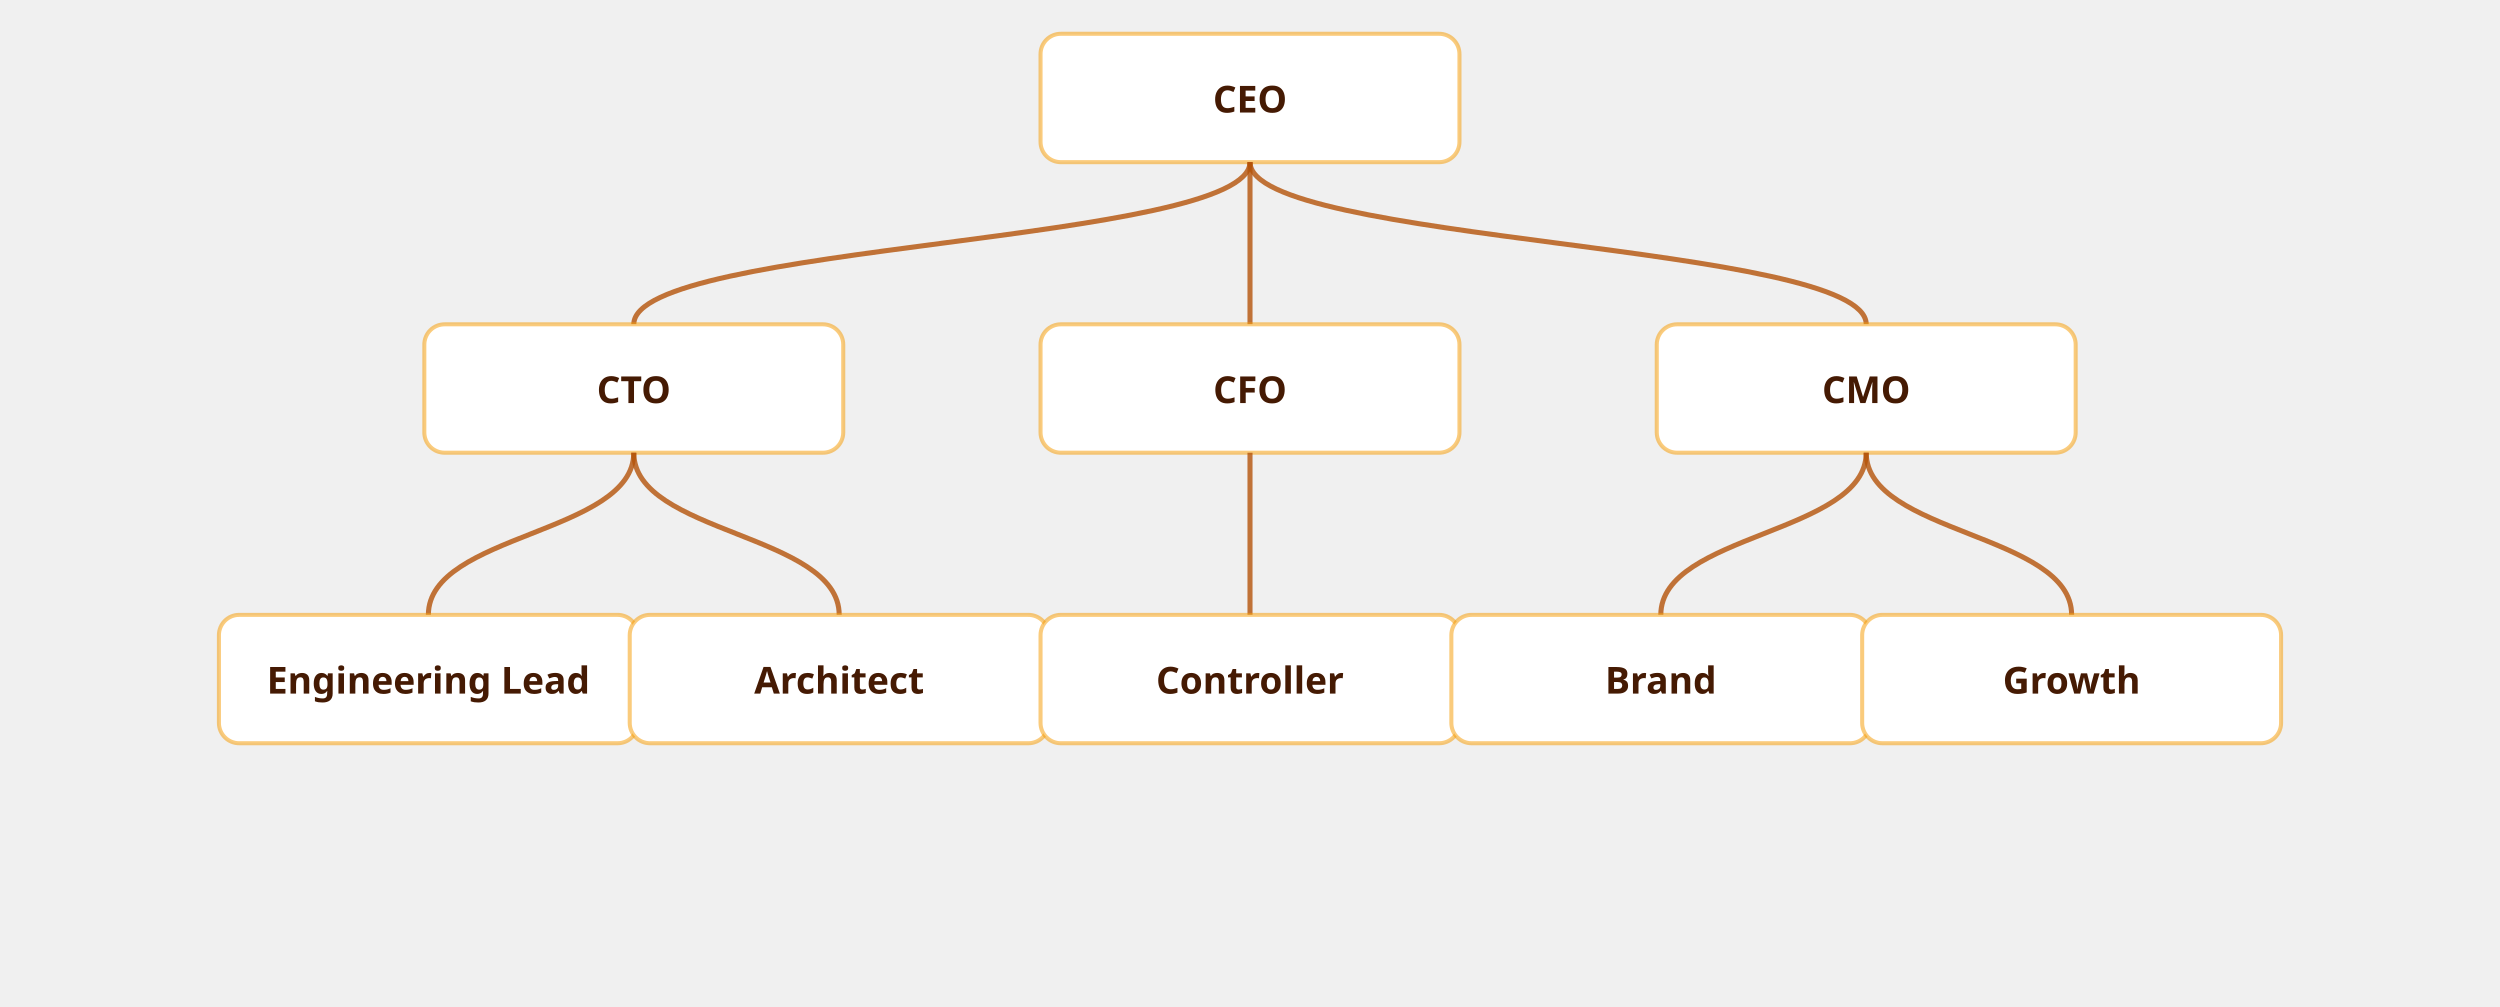
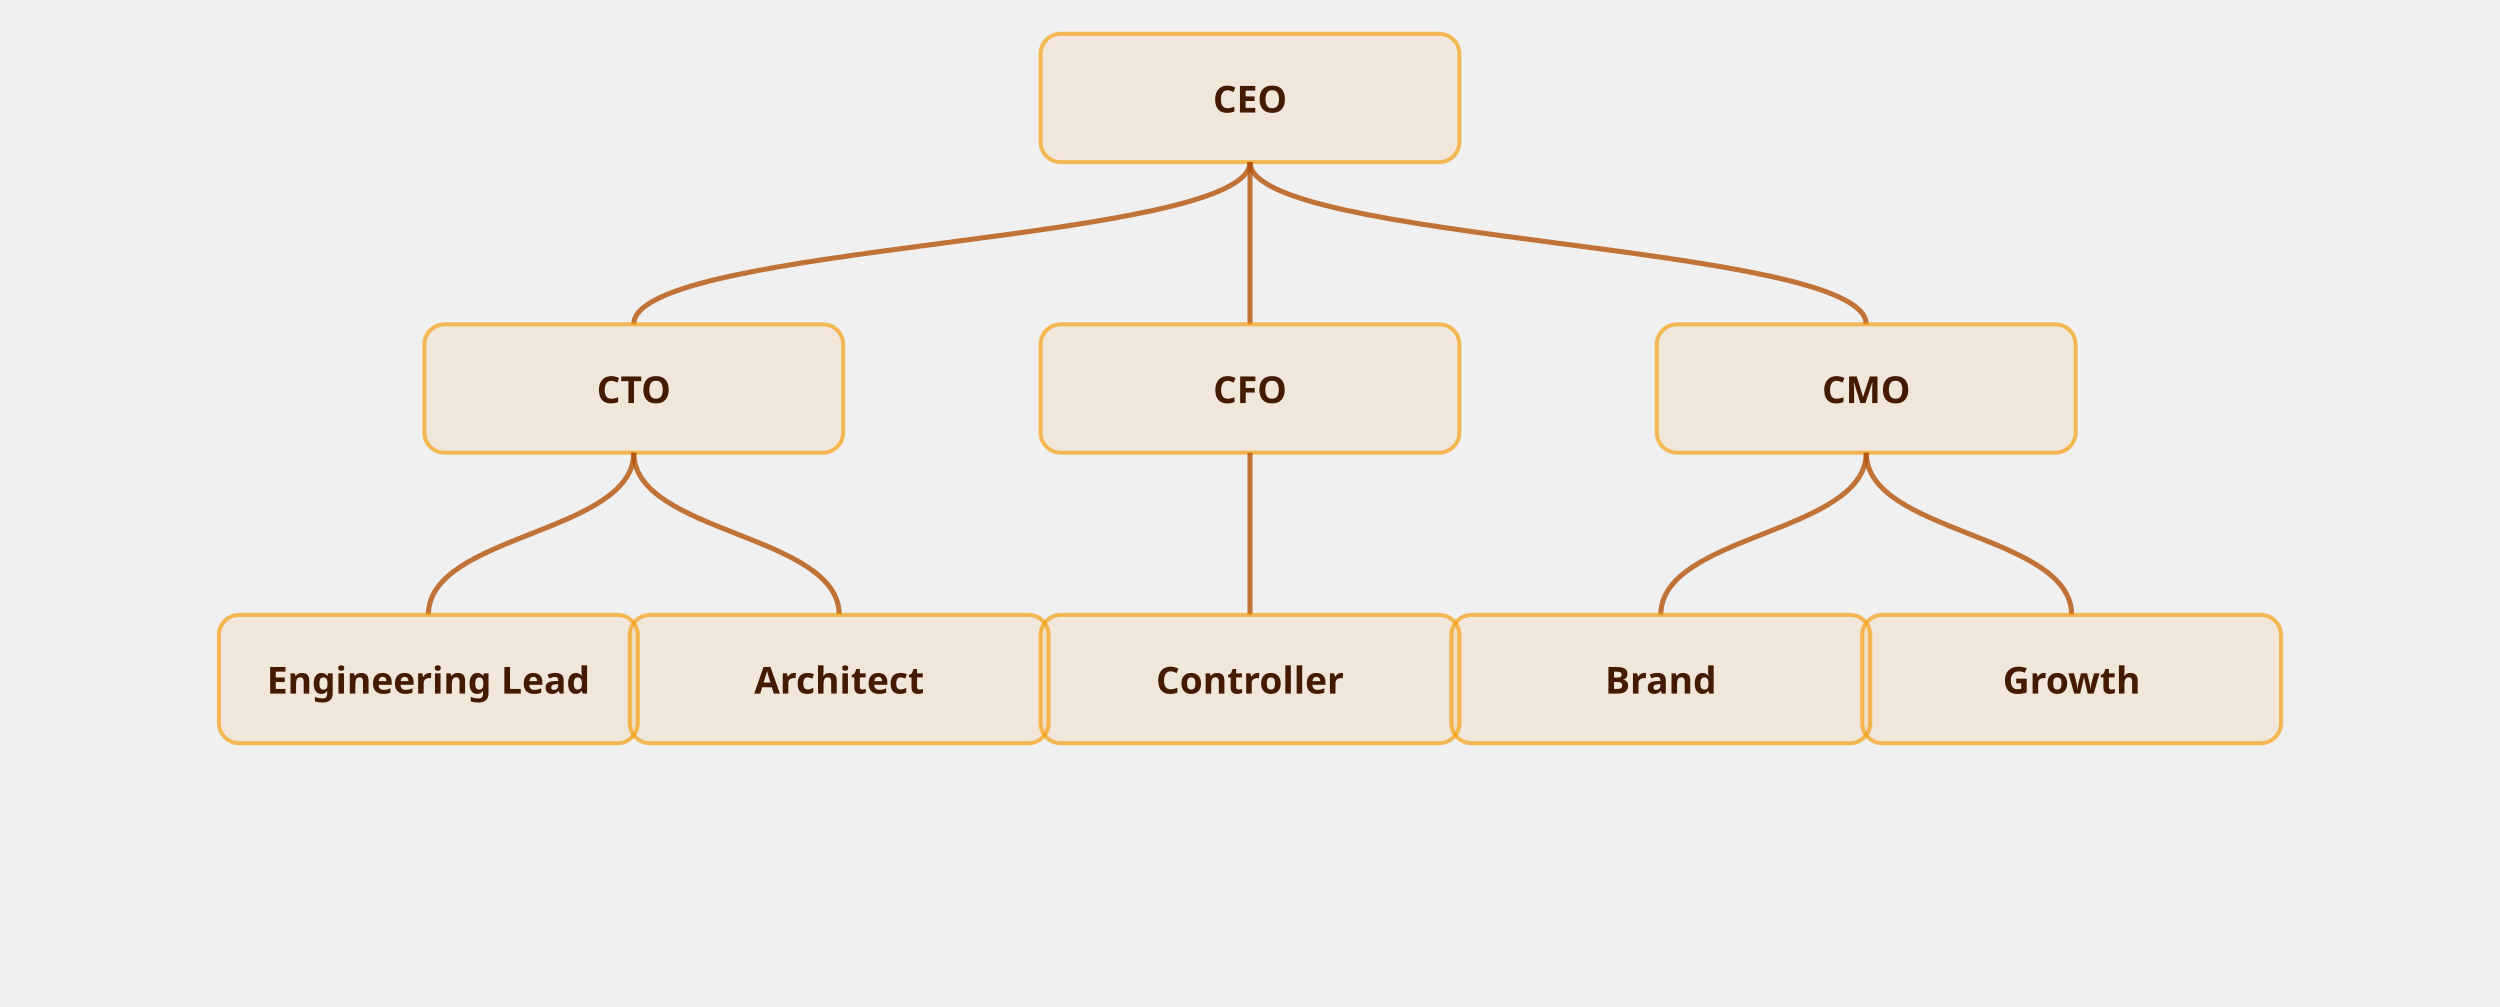
<svg xmlns="http://www.w3.org/2000/svg" data-mdart-scope="mdart-s13gwhbs" viewBox="0 0 740 298" style="width:100%;height:auto;background:#fffbeb;border-radius:8px">
  <style>@keyframes mdart-s13gwhbs-mdart-enter{from{opacity:0}to{opacity:1}}@keyframes mdart-s13gwhbs-mdart-bar-grow{from{transform:matrix(0,0,0,1,0,0)}to{transform:matrix(1,0,0,1,0,0)}}@keyframes mdart-s13gwhbs-mdart-stroke-grow{from{stroke-dashoffset:1}to{stroke-dashoffset:0}}@keyframes mdart-s13gwhbs-mdart-marker-pop{from{opacity:0}to{opacity:1}}@keyframes mdart-s13gwhbs-mdart-bright-loop{0%,100%{filter:brightness(1.4) saturate(1.25) drop-shadow(0 0 6px rgba(255,255,255,.4))}9.0%{filter:brightness(1) saturate(1)}97.2%{filter:brightness(1) saturate(1)}}[data-mdart-scope="mdart-s13gwhbs"] .mdart-n0{animation:mdart-s13gwhbs-mdart-enter 256ms ease-out 0ms 1 both}[data-mdart-scope="mdart-s13gwhbs"] .mdart-n0 rect:not(.mdart-no-glow),[data-mdart-scope="mdart-s13gwhbs"] .mdart-n0 circle:not(.mdart-no-glow),[data-mdart-scope="mdart-s13gwhbs"] .mdart-n0 polygon:not(.mdart-no-glow),[data-mdart-scope="mdart-s13gwhbs"] .mdart-n0 ellipse:not(.mdart-no-glow){animation:mdart-s13gwhbs-mdart-bright-loop 18000ms ease-in-out 4004ms infinite}[data-mdart-scope="mdart-s13gwhbs"] .mdart-n0 .mdart-glow-text{animation:mdart-s13gwhbs-mdart-bright-loop 18000ms ease-in-out 4004ms infinite}[data-mdart-scope="mdart-s13gwhbs"] .mdart-n0 .mdart-glow-stroke{animation:mdart-s13gwhbs-mdart-bright-loop 18000ms ease-in-out 4004ms infinite}[data-mdart-scope="mdart-s13gwhbs"] .mdart-n0 .mdart-bar-grow{transform-box:fill-box;transform-origin:left center;animation:mdart-s13gwhbs-mdart-bar-grow 900ms ease-out 192ms 1 both}[data-mdart-scope="mdart-s13gwhbs"] .mdart-n0 .mdart-stroke-grow{stroke-dasharray:1;stroke-dashoffset:1;animation:mdart-s13gwhbs-mdart-stroke-grow 900ms ease-out 192ms 1 both}[data-mdart-scope="mdart-s13gwhbs"] .mdart-n0 .mdart-marker-pop{opacity:0;animation:mdart-s13gwhbs-mdart-marker-pop 180ms ease-out 1092ms 1 both}[data-mdart-scope="mdart-s13gwhbs"] .mdart-arr-n0{animation:mdart-s13gwhbs-mdart-enter 256ms ease-out 0ms 1 both}[data-mdart-scope="mdart-s13gwhbs"] .mdart-n1{animation:mdart-s13gwhbs-mdart-enter 256ms ease-out 356ms 1 both}[data-mdart-scope="mdart-s13gwhbs"] .mdart-n1 rect:not(.mdart-no-glow),[data-mdart-scope="mdart-s13gwhbs"] .mdart-n1 circle:not(.mdart-no-glow),[data-mdart-scope="mdart-s13gwhbs"] .mdart-n1 polygon:not(.mdart-no-glow),[data-mdart-scope="mdart-s13gwhbs"] .mdart-n1 ellipse:not(.mdart-no-glow){animation:mdart-s13gwhbs-mdart-bright-loop 18000ms ease-in-out 5804ms infinite}[data-mdart-scope="mdart-s13gwhbs"] .mdart-n1 .mdart-glow-text{animation:mdart-s13gwhbs-mdart-bright-loop 18000ms ease-in-out 5804ms infinite}[data-mdart-scope="mdart-s13gwhbs"] .mdart-n1 .mdart-glow-stroke{animation:mdart-s13gwhbs-mdart-bright-loop 18000ms ease-in-out 5804ms infinite}[data-mdart-scope="mdart-s13gwhbs"] .mdart-n1 .mdart-bar-grow{transform-box:fill-box;transform-origin:left center;animation:mdart-s13gwhbs-mdart-bar-grow 900ms ease-out 548ms 1 both}[data-mdart-scope="mdart-s13gwhbs"] .mdart-n1 .mdart-stroke-grow{stroke-dasharray:1;stroke-dashoffset:1;animation:mdart-s13gwhbs-mdart-stroke-grow 900ms ease-out 548ms 1 both}[data-mdart-scope="mdart-s13gwhbs"] .mdart-n1 .mdart-marker-pop{opacity:0;animation:mdart-s13gwhbs-mdart-marker-pop 180ms ease-out 1448ms 1 both}[data-mdart-scope="mdart-s13gwhbs"] .mdart-arr-n1{animation:mdart-s13gwhbs-mdart-enter 256ms ease-out 356ms 1 both}[data-mdart-scope="mdart-s13gwhbs"] .mdart-n2{animation:mdart-s13gwhbs-mdart-enter 256ms ease-out 712ms 1 both}[data-mdart-scope="mdart-s13gwhbs"] .mdart-n2 rect:not(.mdart-no-glow),[data-mdart-scope="mdart-s13gwhbs"] .mdart-n2 circle:not(.mdart-no-glow),[data-mdart-scope="mdart-s13gwhbs"] .mdart-n2 polygon:not(.mdart-no-glow),[data-mdart-scope="mdart-s13gwhbs"] .mdart-n2 ellipse:not(.mdart-no-glow){animation:mdart-s13gwhbs-mdart-bright-loop 18000ms ease-in-out 7604ms infinite}[data-mdart-scope="mdart-s13gwhbs"] .mdart-n2 .mdart-glow-text{animation:mdart-s13gwhbs-mdart-bright-loop 18000ms ease-in-out 7604ms infinite}[data-mdart-scope="mdart-s13gwhbs"] .mdart-n2 .mdart-glow-stroke{animation:mdart-s13gwhbs-mdart-bright-loop 18000ms ease-in-out 7604ms infinite}[data-mdart-scope="mdart-s13gwhbs"] .mdart-n2 .mdart-bar-grow{transform-box:fill-box;transform-origin:left center;animation:mdart-s13gwhbs-mdart-bar-grow 900ms ease-out 904ms 1 both}[data-mdart-scope="mdart-s13gwhbs"] .mdart-n2 .mdart-stroke-grow{stroke-dasharray:1;stroke-dashoffset:1;animation:mdart-s13gwhbs-mdart-stroke-grow 900ms ease-out 904ms 1 both}[data-mdart-scope="mdart-s13gwhbs"] .mdart-n2 .mdart-marker-pop{opacity:0;animation:mdart-s13gwhbs-mdart-marker-pop 180ms ease-out 1804ms 1 both}[data-mdart-scope="mdart-s13gwhbs"] .mdart-arr-n2{animation:mdart-s13gwhbs-mdart-enter 256ms ease-out 712ms 1 both}[data-mdart-scope="mdart-s13gwhbs"] .mdart-n3{animation:mdart-s13gwhbs-mdart-enter 256ms ease-out 1068ms 1 both}[data-mdart-scope="mdart-s13gwhbs"] .mdart-n3 rect:not(.mdart-no-glow),[data-mdart-scope="mdart-s13gwhbs"] .mdart-n3 circle:not(.mdart-no-glow),[data-mdart-scope="mdart-s13gwhbs"] .mdart-n3 polygon:not(.mdart-no-glow),[data-mdart-scope="mdart-s13gwhbs"] .mdart-n3 ellipse:not(.mdart-no-glow){animation:mdart-s13gwhbs-mdart-bright-loop 18000ms ease-in-out 9404ms infinite}[data-mdart-scope="mdart-s13gwhbs"] .mdart-n3 .mdart-glow-text{animation:mdart-s13gwhbs-mdart-bright-loop 18000ms ease-in-out 9404ms infinite}[data-mdart-scope="mdart-s13gwhbs"] .mdart-n3 .mdart-glow-stroke{animation:mdart-s13gwhbs-mdart-bright-loop 18000ms ease-in-out 9404ms infinite}[data-mdart-scope="mdart-s13gwhbs"] .mdart-n3 .mdart-bar-grow{transform-box:fill-box;transform-origin:left center;animation:mdart-s13gwhbs-mdart-bar-grow 900ms ease-out 1260ms 1 both}[data-mdart-scope="mdart-s13gwhbs"] .mdart-n3 .mdart-stroke-grow{stroke-dasharray:1;stroke-dashoffset:1;animation:mdart-s13gwhbs-mdart-stroke-grow 900ms ease-out 1260ms 1 both}[data-mdart-scope="mdart-s13gwhbs"] .mdart-n3 .mdart-marker-pop{opacity:0;animation:mdart-s13gwhbs-mdart-marker-pop 180ms ease-out 2160ms 1 both}[data-mdart-scope="mdart-s13gwhbs"] .mdart-arr-n3{animation:mdart-s13gwhbs-mdart-enter 256ms ease-out 1068ms 1 both}[data-mdart-scope="mdart-s13gwhbs"] .mdart-n4{animation:mdart-s13gwhbs-mdart-enter 256ms ease-out 1424ms 1 both}[data-mdart-scope="mdart-s13gwhbs"] .mdart-n4 rect:not(.mdart-no-glow),[data-mdart-scope="mdart-s13gwhbs"] .mdart-n4 circle:not(.mdart-no-glow),[data-mdart-scope="mdart-s13gwhbs"] .mdart-n4 polygon:not(.mdart-no-glow),[data-mdart-scope="mdart-s13gwhbs"] .mdart-n4 ellipse:not(.mdart-no-glow){animation:mdart-s13gwhbs-mdart-bright-loop 18000ms ease-in-out 11204ms infinite}[data-mdart-scope="mdart-s13gwhbs"] .mdart-n4 .mdart-glow-text{animation:mdart-s13gwhbs-mdart-bright-loop 18000ms ease-in-out 11204ms infinite}[data-mdart-scope="mdart-s13gwhbs"] .mdart-n4 .mdart-glow-stroke{animation:mdart-s13gwhbs-mdart-bright-loop 18000ms ease-in-out 11204ms infinite}[data-mdart-scope="mdart-s13gwhbs"] .mdart-n4 .mdart-bar-grow{transform-box:fill-box;transform-origin:left center;animation:mdart-s13gwhbs-mdart-bar-grow 900ms ease-out 1616ms 1 both}[data-mdart-scope="mdart-s13gwhbs"] .mdart-n4 .mdart-stroke-grow{stroke-dasharray:1;stroke-dashoffset:1;animation:mdart-s13gwhbs-mdart-stroke-grow 900ms ease-out 1616ms 1 both}[data-mdart-scope="mdart-s13gwhbs"] .mdart-n4 .mdart-marker-pop{opacity:0;animation:mdart-s13gwhbs-mdart-marker-pop 180ms ease-out 2516ms 1 both}[data-mdart-scope="mdart-s13gwhbs"] .mdart-arr-n4{animation:mdart-s13gwhbs-mdart-enter 256ms ease-out 1424ms 1 both}[data-mdart-scope="mdart-s13gwhbs"] .mdart-n5{animation:mdart-s13gwhbs-mdart-enter 256ms ease-out 1780ms 1 both}[data-mdart-scope="mdart-s13gwhbs"] .mdart-n5 rect:not(.mdart-no-glow),[data-mdart-scope="mdart-s13gwhbs"] .mdart-n5 circle:not(.mdart-no-glow),[data-mdart-scope="mdart-s13gwhbs"] .mdart-n5 polygon:not(.mdart-no-glow),[data-mdart-scope="mdart-s13gwhbs"] .mdart-n5 ellipse:not(.mdart-no-glow){animation:mdart-s13gwhbs-mdart-bright-loop 18000ms ease-in-out 13004ms infinite}[data-mdart-scope="mdart-s13gwhbs"] .mdart-n5 .mdart-glow-text{animation:mdart-s13gwhbs-mdart-bright-loop 18000ms ease-in-out 13004ms infinite}[data-mdart-scope="mdart-s13gwhbs"] .mdart-n5 .mdart-glow-stroke{animation:mdart-s13gwhbs-mdart-bright-loop 18000ms ease-in-out 13004ms infinite}[data-mdart-scope="mdart-s13gwhbs"] .mdart-n5 .mdart-bar-grow{transform-box:fill-box;transform-origin:left center;animation:mdart-s13gwhbs-mdart-bar-grow 900ms ease-out 1972ms 1 both}[data-mdart-scope="mdart-s13gwhbs"] .mdart-n5 .mdart-stroke-grow{stroke-dasharray:1;stroke-dashoffset:1;animation:mdart-s13gwhbs-mdart-stroke-grow 900ms ease-out 1972ms 1 both}[data-mdart-scope="mdart-s13gwhbs"] .mdart-n5 .mdart-marker-pop{opacity:0;animation:mdart-s13gwhbs-mdart-marker-pop 180ms ease-out 2872ms 1 both}[data-mdart-scope="mdart-s13gwhbs"] .mdart-arr-n5{animation:mdart-s13gwhbs-mdart-enter 256ms ease-out 1780ms 1 both}[data-mdart-scope="mdart-s13gwhbs"] .mdart-n6{animation:mdart-s13gwhbs-mdart-enter 256ms ease-out 2136ms 1 both}[data-mdart-scope="mdart-s13gwhbs"] .mdart-n6 rect:not(.mdart-no-glow),[data-mdart-scope="mdart-s13gwhbs"] .mdart-n6 circle:not(.mdart-no-glow),[data-mdart-scope="mdart-s13gwhbs"] .mdart-n6 polygon:not(.mdart-no-glow),[data-mdart-scope="mdart-s13gwhbs"] .mdart-n6 ellipse:not(.mdart-no-glow){animation:mdart-s13gwhbs-mdart-bright-loop 18000ms ease-in-out 14804ms infinite}[data-mdart-scope="mdart-s13gwhbs"] .mdart-n6 .mdart-glow-text{animation:mdart-s13gwhbs-mdart-bright-loop 18000ms ease-in-out 14804ms infinite}[data-mdart-scope="mdart-s13gwhbs"] .mdart-n6 .mdart-glow-stroke{animation:mdart-s13gwhbs-mdart-bright-loop 18000ms ease-in-out 14804ms infinite}[data-mdart-scope="mdart-s13gwhbs"] .mdart-n6 .mdart-bar-grow{transform-box:fill-box;transform-origin:left center;animation:mdart-s13gwhbs-mdart-bar-grow 900ms ease-out 2328ms 1 both}[data-mdart-scope="mdart-s13gwhbs"] .mdart-n6 .mdart-stroke-grow{stroke-dasharray:1;stroke-dashoffset:1;animation:mdart-s13gwhbs-mdart-stroke-grow 900ms ease-out 2328ms 1 both}[data-mdart-scope="mdart-s13gwhbs"] .mdart-n6 .mdart-marker-pop{opacity:0;animation:mdart-s13gwhbs-mdart-marker-pop 180ms ease-out 3228ms 1 both}[data-mdart-scope="mdart-s13gwhbs"] .mdart-arr-n6{animation:mdart-s13gwhbs-mdart-enter 256ms ease-out 2136ms 1 both}[data-mdart-scope="mdart-s13gwhbs"] .mdart-n7{animation:mdart-s13gwhbs-mdart-enter 256ms ease-out 2492ms 1 both}[data-mdart-scope="mdart-s13gwhbs"] .mdart-n7 rect:not(.mdart-no-glow),[data-mdart-scope="mdart-s13gwhbs"] .mdart-n7 circle:not(.mdart-no-glow),[data-mdart-scope="mdart-s13gwhbs"] .mdart-n7 polygon:not(.mdart-no-glow),[data-mdart-scope="mdart-s13gwhbs"] .mdart-n7 ellipse:not(.mdart-no-glow){animation:mdart-s13gwhbs-mdart-bright-loop 18000ms ease-in-out 16604ms infinite}[data-mdart-scope="mdart-s13gwhbs"] .mdart-n7 .mdart-glow-text{animation:mdart-s13gwhbs-mdart-bright-loop 18000ms ease-in-out 16604ms infinite}[data-mdart-scope="mdart-s13gwhbs"] .mdart-n7 .mdart-glow-stroke{animation:mdart-s13gwhbs-mdart-bright-loop 18000ms ease-in-out 16604ms infinite}[data-mdart-scope="mdart-s13gwhbs"] .mdart-n7 .mdart-bar-grow{transform-box:fill-box;transform-origin:left center;animation:mdart-s13gwhbs-mdart-bar-grow 900ms ease-out 2684ms 1 both}[data-mdart-scope="mdart-s13gwhbs"] .mdart-n7 .mdart-stroke-grow{stroke-dasharray:1;stroke-dashoffset:1;animation:mdart-s13gwhbs-mdart-stroke-grow 900ms ease-out 2684ms 1 both}[data-mdart-scope="mdart-s13gwhbs"] .mdart-n7 .mdart-marker-pop{opacity:0;animation:mdart-s13gwhbs-mdart-marker-pop 180ms ease-out 3584ms 1 both}[data-mdart-scope="mdart-s13gwhbs"] .mdart-arr-n7{animation:mdart-s13gwhbs-mdart-enter 256ms ease-out 2492ms 1 both}[data-mdart-scope="mdart-s13gwhbs"] .mdart-n8{animation:mdart-s13gwhbs-mdart-enter 256ms ease-out 2848ms 1 both}[data-mdart-scope="mdart-s13gwhbs"] .mdart-n8 rect:not(.mdart-no-glow),[data-mdart-scope="mdart-s13gwhbs"] .mdart-n8 circle:not(.mdart-no-glow),[data-mdart-scope="mdart-s13gwhbs"] .mdart-n8 polygon:not(.mdart-no-glow),[data-mdart-scope="mdart-s13gwhbs"] .mdart-n8 ellipse:not(.mdart-no-glow){animation:mdart-s13gwhbs-mdart-bright-loop 18000ms ease-in-out 18404ms infinite}[data-mdart-scope="mdart-s13gwhbs"] .mdart-n8 .mdart-glow-text{animation:mdart-s13gwhbs-mdart-bright-loop 18000ms ease-in-out 18404ms infinite}[data-mdart-scope="mdart-s13gwhbs"] .mdart-n8 .mdart-glow-stroke{animation:mdart-s13gwhbs-mdart-bright-loop 18000ms ease-in-out 18404ms infinite}[data-mdart-scope="mdart-s13gwhbs"] .mdart-n8 .mdart-bar-grow{transform-box:fill-box;transform-origin:left center;animation:mdart-s13gwhbs-mdart-bar-grow 900ms ease-out 3040ms 1 both}[data-mdart-scope="mdart-s13gwhbs"] .mdart-n8 .mdart-stroke-grow{stroke-dasharray:1;stroke-dashoffset:1;animation:mdart-s13gwhbs-mdart-stroke-grow 900ms ease-out 3040ms 1 both}[data-mdart-scope="mdart-s13gwhbs"] .mdart-n8 .mdart-marker-pop{opacity:0;animation:mdart-s13gwhbs-mdart-marker-pop 180ms ease-out 3940ms 1 both}[data-mdart-scope="mdart-s13gwhbs"] .mdart-arr-n8{animation:mdart-s13gwhbs-mdart-enter 256ms ease-out 2848ms 1 both}</style>
  <g class="mdart-n0">
-     <rect x="308.0" y="10.0" width="124" height="38" rx="6" fill="#ffffff" stroke="#f59e0b88" stroke-width="1.2" />
+     <rect x="308.0" y="10.0" width="124" height="38" rx="6" fill="#f59e0b18" stroke="#f59e0baa" stroke-width="1.2" />
    <text x="370.0" y="33.3" text-anchor="middle" font-size="11" fill="#451a03" font-family="'Noto Sans', 'Noto Sans CJK', Inter, -apple-system, BlinkMacSystemFont, 'Segoe UI', Roboto, 'Helvetica Neue', Arial, sans-serif" font-weight="600">
      <tspan>CEO</tspan>
    </text>
  </g>
  <g class="mdart-n1">
    <path d="M370.0,48.0 C370.0,72.0 187.6,72.0 187.6,96.0" fill="none" stroke="#b45309cc" stroke-width="1.5" />
-     <rect x="125.6" y="96.0" width="124" height="38" rx="6" fill="#ffffff" stroke="#f59e0b88" stroke-width="1.2" />
+     <rect x="125.6" y="96.0" width="124" height="38" rx="6" fill="#f59e0b18" stroke="#f59e0baa" stroke-width="1.2" />
    <text x="187.6" y="119.3" text-anchor="middle" font-size="11" fill="#451a03" font-family="'Noto Sans', 'Noto Sans CJK', Inter, -apple-system, BlinkMacSystemFont, 'Segoe UI', Roboto, 'Helvetica Neue', Arial, sans-serif" font-weight="600">
      <tspan>CTO</tspan>
    </text>
  </g>
  <g class="mdart-n2">
    <path d="M187.6,134.0 C187.6,158.0 126.8,158.0 126.8,182.0" fill="none" stroke="#b45309cc" stroke-width="1.5" />
-     <rect x="64.8" y="182.0" width="124" height="38" rx="6" fill="#ffffff" stroke="#f59e0b88" stroke-width="1.2" />
+     <rect x="64.8" y="182.0" width="124" height="38" rx="6" fill="#f59e0b18" stroke="#f59e0baa" stroke-width="1.2" />
    <text x="126.8" y="205.3" text-anchor="middle" font-size="11" fill="#451a03" font-family="'Noto Sans', 'Noto Sans CJK', Inter, -apple-system, BlinkMacSystemFont, 'Segoe UI', Roboto, 'Helvetica Neue', Arial, sans-serif" font-weight="600">
      <tspan>Engineering Lead</tspan>
    </text>
  </g>
  <g class="mdart-n3">
    <path d="M187.6,134.0 C187.6,158.0 248.4,158.0 248.4,182.0" fill="none" stroke="#b45309cc" stroke-width="1.5" />
-     <rect x="186.4" y="182.0" width="124" height="38" rx="6" fill="#ffffff" stroke="#f59e0b88" stroke-width="1.2" />
+     <rect x="186.4" y="182.0" width="124" height="38" rx="6" fill="#f59e0b18" stroke="#f59e0baa" stroke-width="1.2" />
    <text x="248.4" y="205.3" text-anchor="middle" font-size="11" fill="#451a03" font-family="'Noto Sans', 'Noto Sans CJK', Inter, -apple-system, BlinkMacSystemFont, 'Segoe UI', Roboto, 'Helvetica Neue', Arial, sans-serif" font-weight="600">
      <tspan>Architect</tspan>
    </text>
  </g>
  <g class="mdart-n4">
    <path d="M370.0,48.0 C370.0,72.0 370.0,72.0 370.0,96.0" fill="none" stroke="#b45309cc" stroke-width="1.5" />
-     <rect x="308.0" y="96.0" width="124" height="38" rx="6" fill="#ffffff" stroke="#f59e0b88" stroke-width="1.2" />
+     <rect x="308.0" y="96.0" width="124" height="38" rx="6" fill="#f59e0b18" stroke="#f59e0baa" stroke-width="1.2" />
    <text x="370.0" y="119.3" text-anchor="middle" font-size="11" fill="#451a03" font-family="'Noto Sans', 'Noto Sans CJK', Inter, -apple-system, BlinkMacSystemFont, 'Segoe UI', Roboto, 'Helvetica Neue', Arial, sans-serif" font-weight="600">
      <tspan>CFO</tspan>
    </text>
  </g>
  <g class="mdart-n5">
    <path d="M370.0,134.0 C370.0,158.0 370.0,158.0 370.0,182.0" fill="none" stroke="#b45309cc" stroke-width="1.5" />
-     <rect x="308.0" y="182.0" width="124" height="38" rx="6" fill="#ffffff" stroke="#f59e0b88" stroke-width="1.2" />
+     <rect x="308.0" y="182.0" width="124" height="38" rx="6" fill="#f59e0b18" stroke="#f59e0baa" stroke-width="1.2" />
    <text x="370.0" y="205.3" text-anchor="middle" font-size="11" fill="#451a03" font-family="'Noto Sans', 'Noto Sans CJK', Inter, -apple-system, BlinkMacSystemFont, 'Segoe UI', Roboto, 'Helvetica Neue', Arial, sans-serif" font-weight="600">
      <tspan>Controller</tspan>
    </text>
  </g>
  <g class="mdart-n6">
    <path d="M370.0,48.0 C370.0,72.0 552.4,72.0 552.4,96.0" fill="none" stroke="#b45309cc" stroke-width="1.5" />
-     <rect x="490.4" y="96.0" width="124" height="38" rx="6" fill="#ffffff" stroke="#f59e0b88" stroke-width="1.2" />
+     <rect x="490.4" y="96.0" width="124" height="38" rx="6" fill="#f59e0b18" stroke="#f59e0baa" stroke-width="1.2" />
    <text x="552.4" y="119.3" text-anchor="middle" font-size="11" fill="#451a03" font-family="'Noto Sans', 'Noto Sans CJK', Inter, -apple-system, BlinkMacSystemFont, 'Segoe UI', Roboto, 'Helvetica Neue', Arial, sans-serif" font-weight="600">
      <tspan>CMO</tspan>
    </text>
  </g>
  <g class="mdart-n7">
    <path d="M552.4,134.0 C552.4,158.0 491.6,158.0 491.6,182.0" fill="none" stroke="#b45309cc" stroke-width="1.5" />
-     <rect x="429.6" y="182.0" width="124" height="38" rx="6" fill="#ffffff" stroke="#f59e0b88" stroke-width="1.2" />
+     <rect x="429.6" y="182.0" width="124" height="38" rx="6" fill="#f59e0b18" stroke="#f59e0baa" stroke-width="1.2" />
    <text x="491.6" y="205.3" text-anchor="middle" font-size="11" fill="#451a03" font-family="'Noto Sans', 'Noto Sans CJK', Inter, -apple-system, BlinkMacSystemFont, 'Segoe UI', Roboto, 'Helvetica Neue', Arial, sans-serif" font-weight="600">
      <tspan>Brand</tspan>
    </text>
  </g>
  <g class="mdart-n8">
    <path d="M552.4,134.0 C552.4,158.0 613.2,158.0 613.2,182.0" fill="none" stroke="#b45309cc" stroke-width="1.5" />
-     <rect x="551.2" y="182.0" width="124" height="38" rx="6" fill="#ffffff" stroke="#f59e0b88" stroke-width="1.2" />
+     <rect x="551.2" y="182.0" width="124" height="38" rx="6" fill="#f59e0b18" stroke="#f59e0baa" stroke-width="1.2" />
    <text x="613.2" y="205.3" text-anchor="middle" font-size="11" fill="#451a03" font-family="'Noto Sans', 'Noto Sans CJK', Inter, -apple-system, BlinkMacSystemFont, 'Segoe UI', Roboto, 'Helvetica Neue', Arial, sans-serif" font-weight="600">
      <tspan>Growth</tspan>
    </text>
  </g>
</svg>
